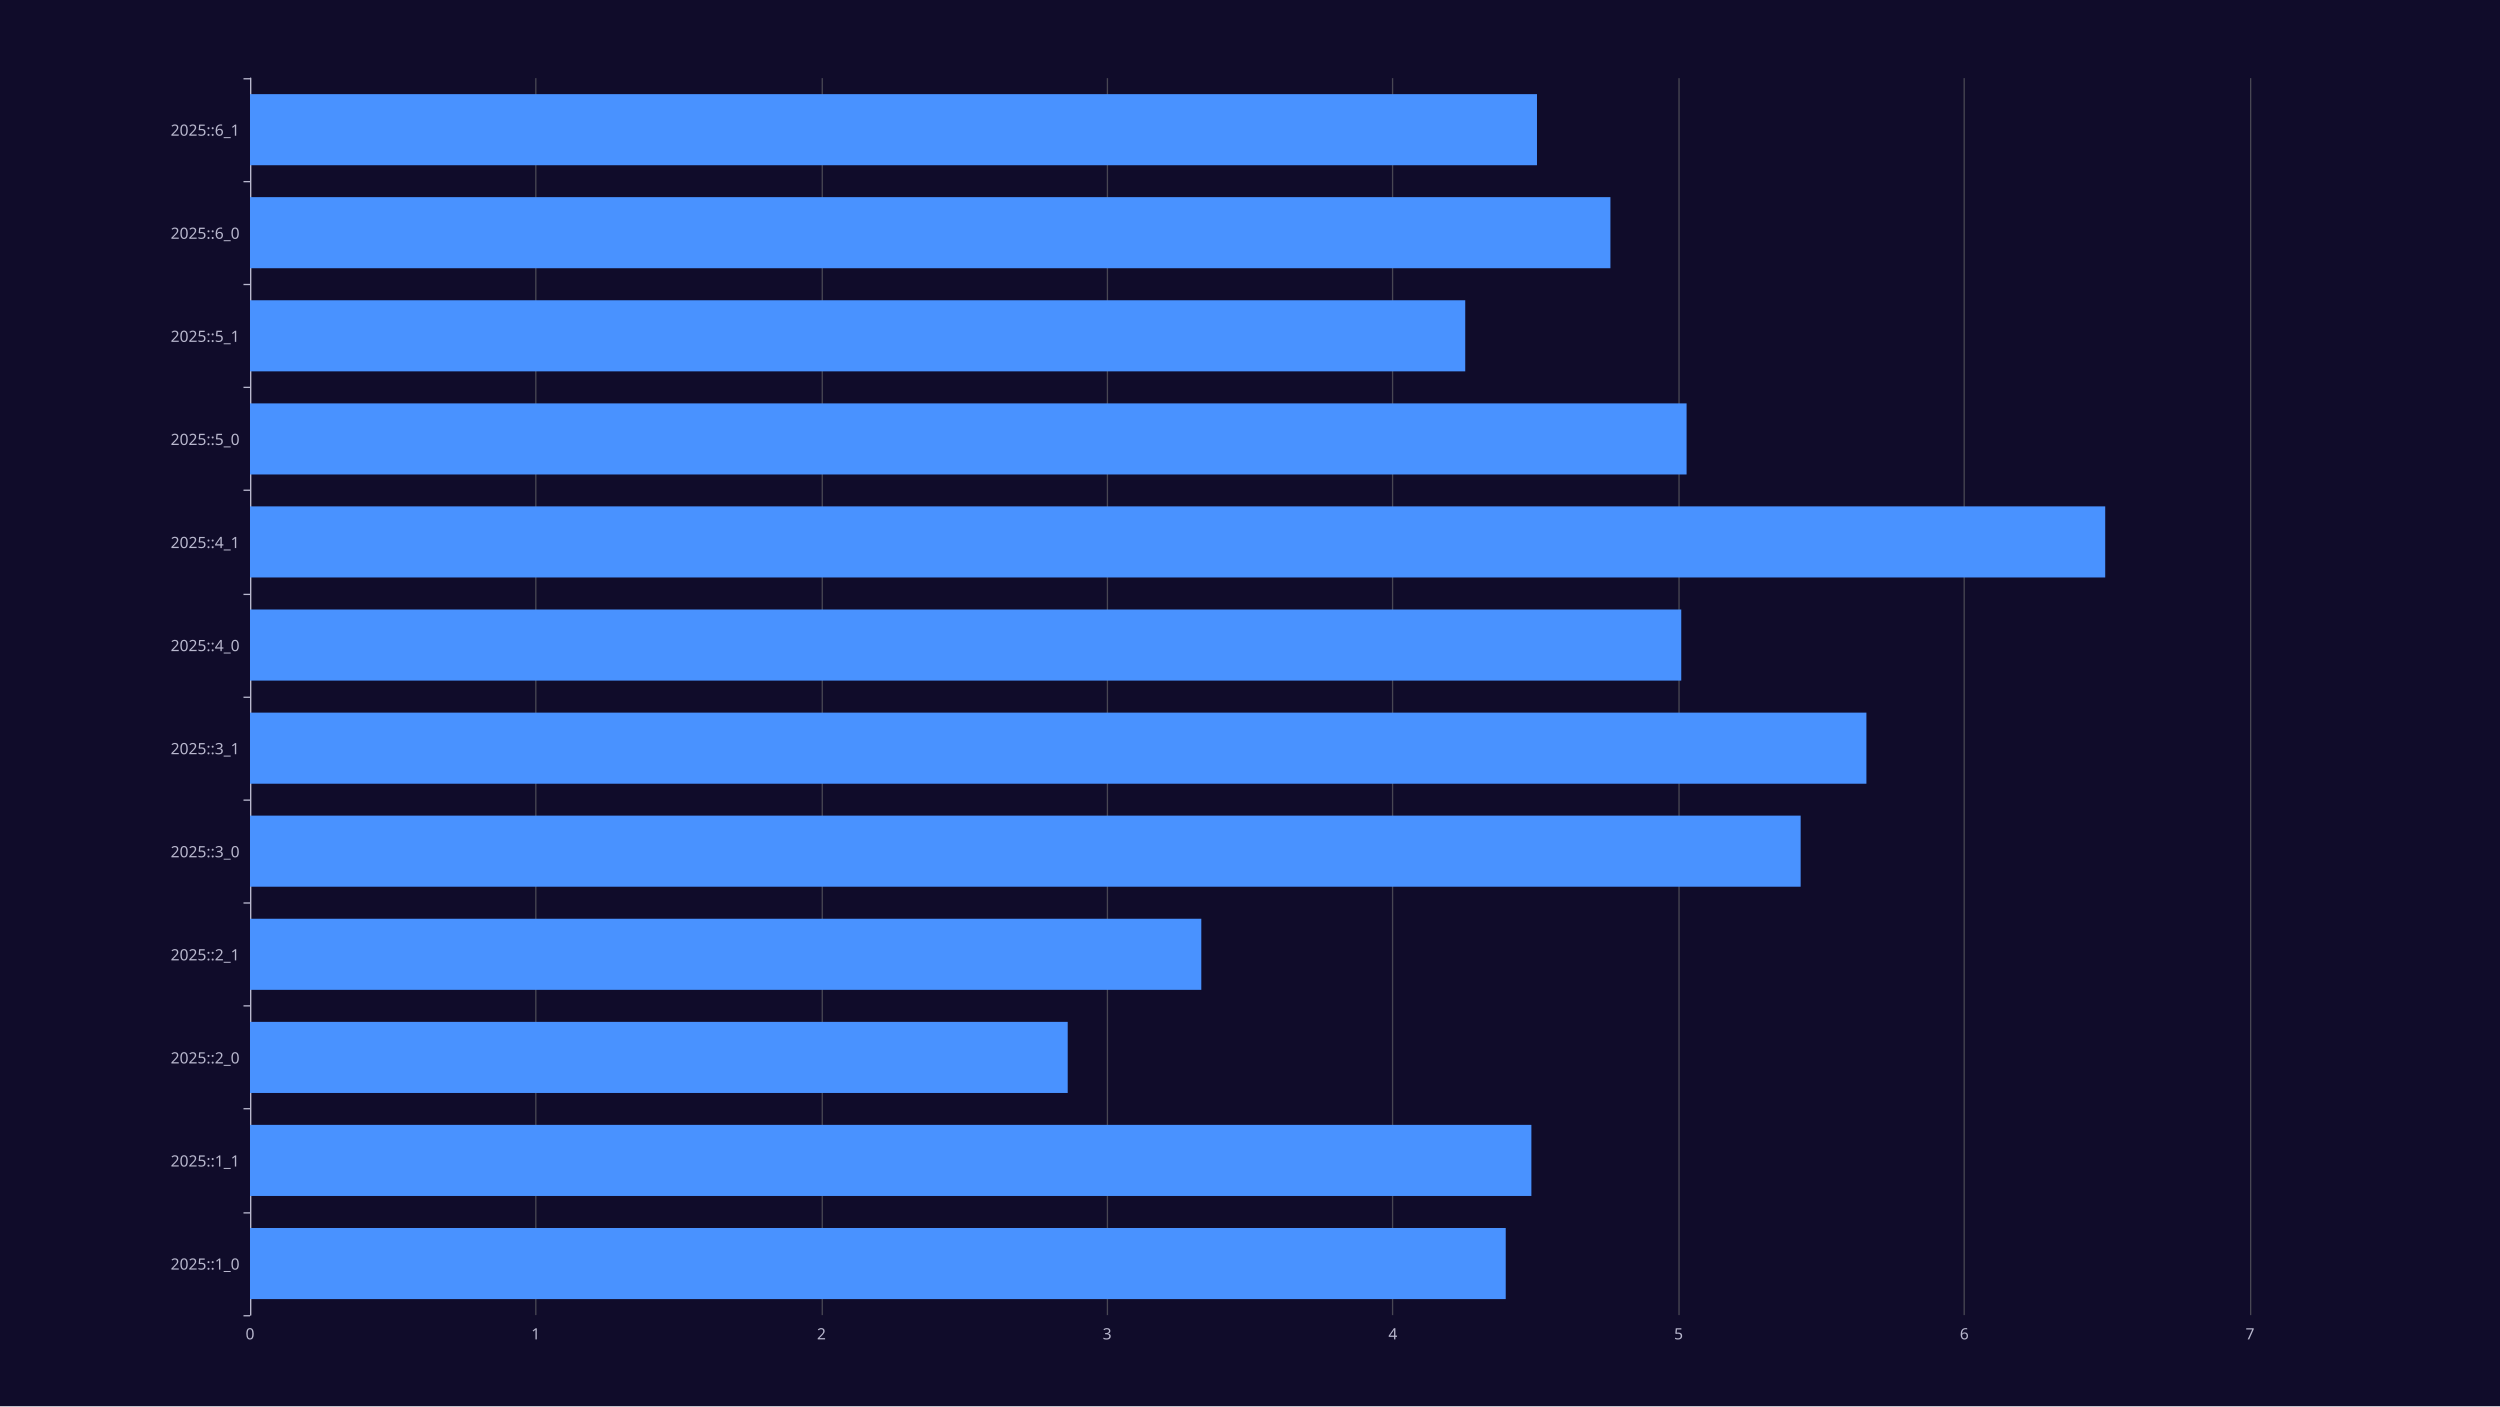
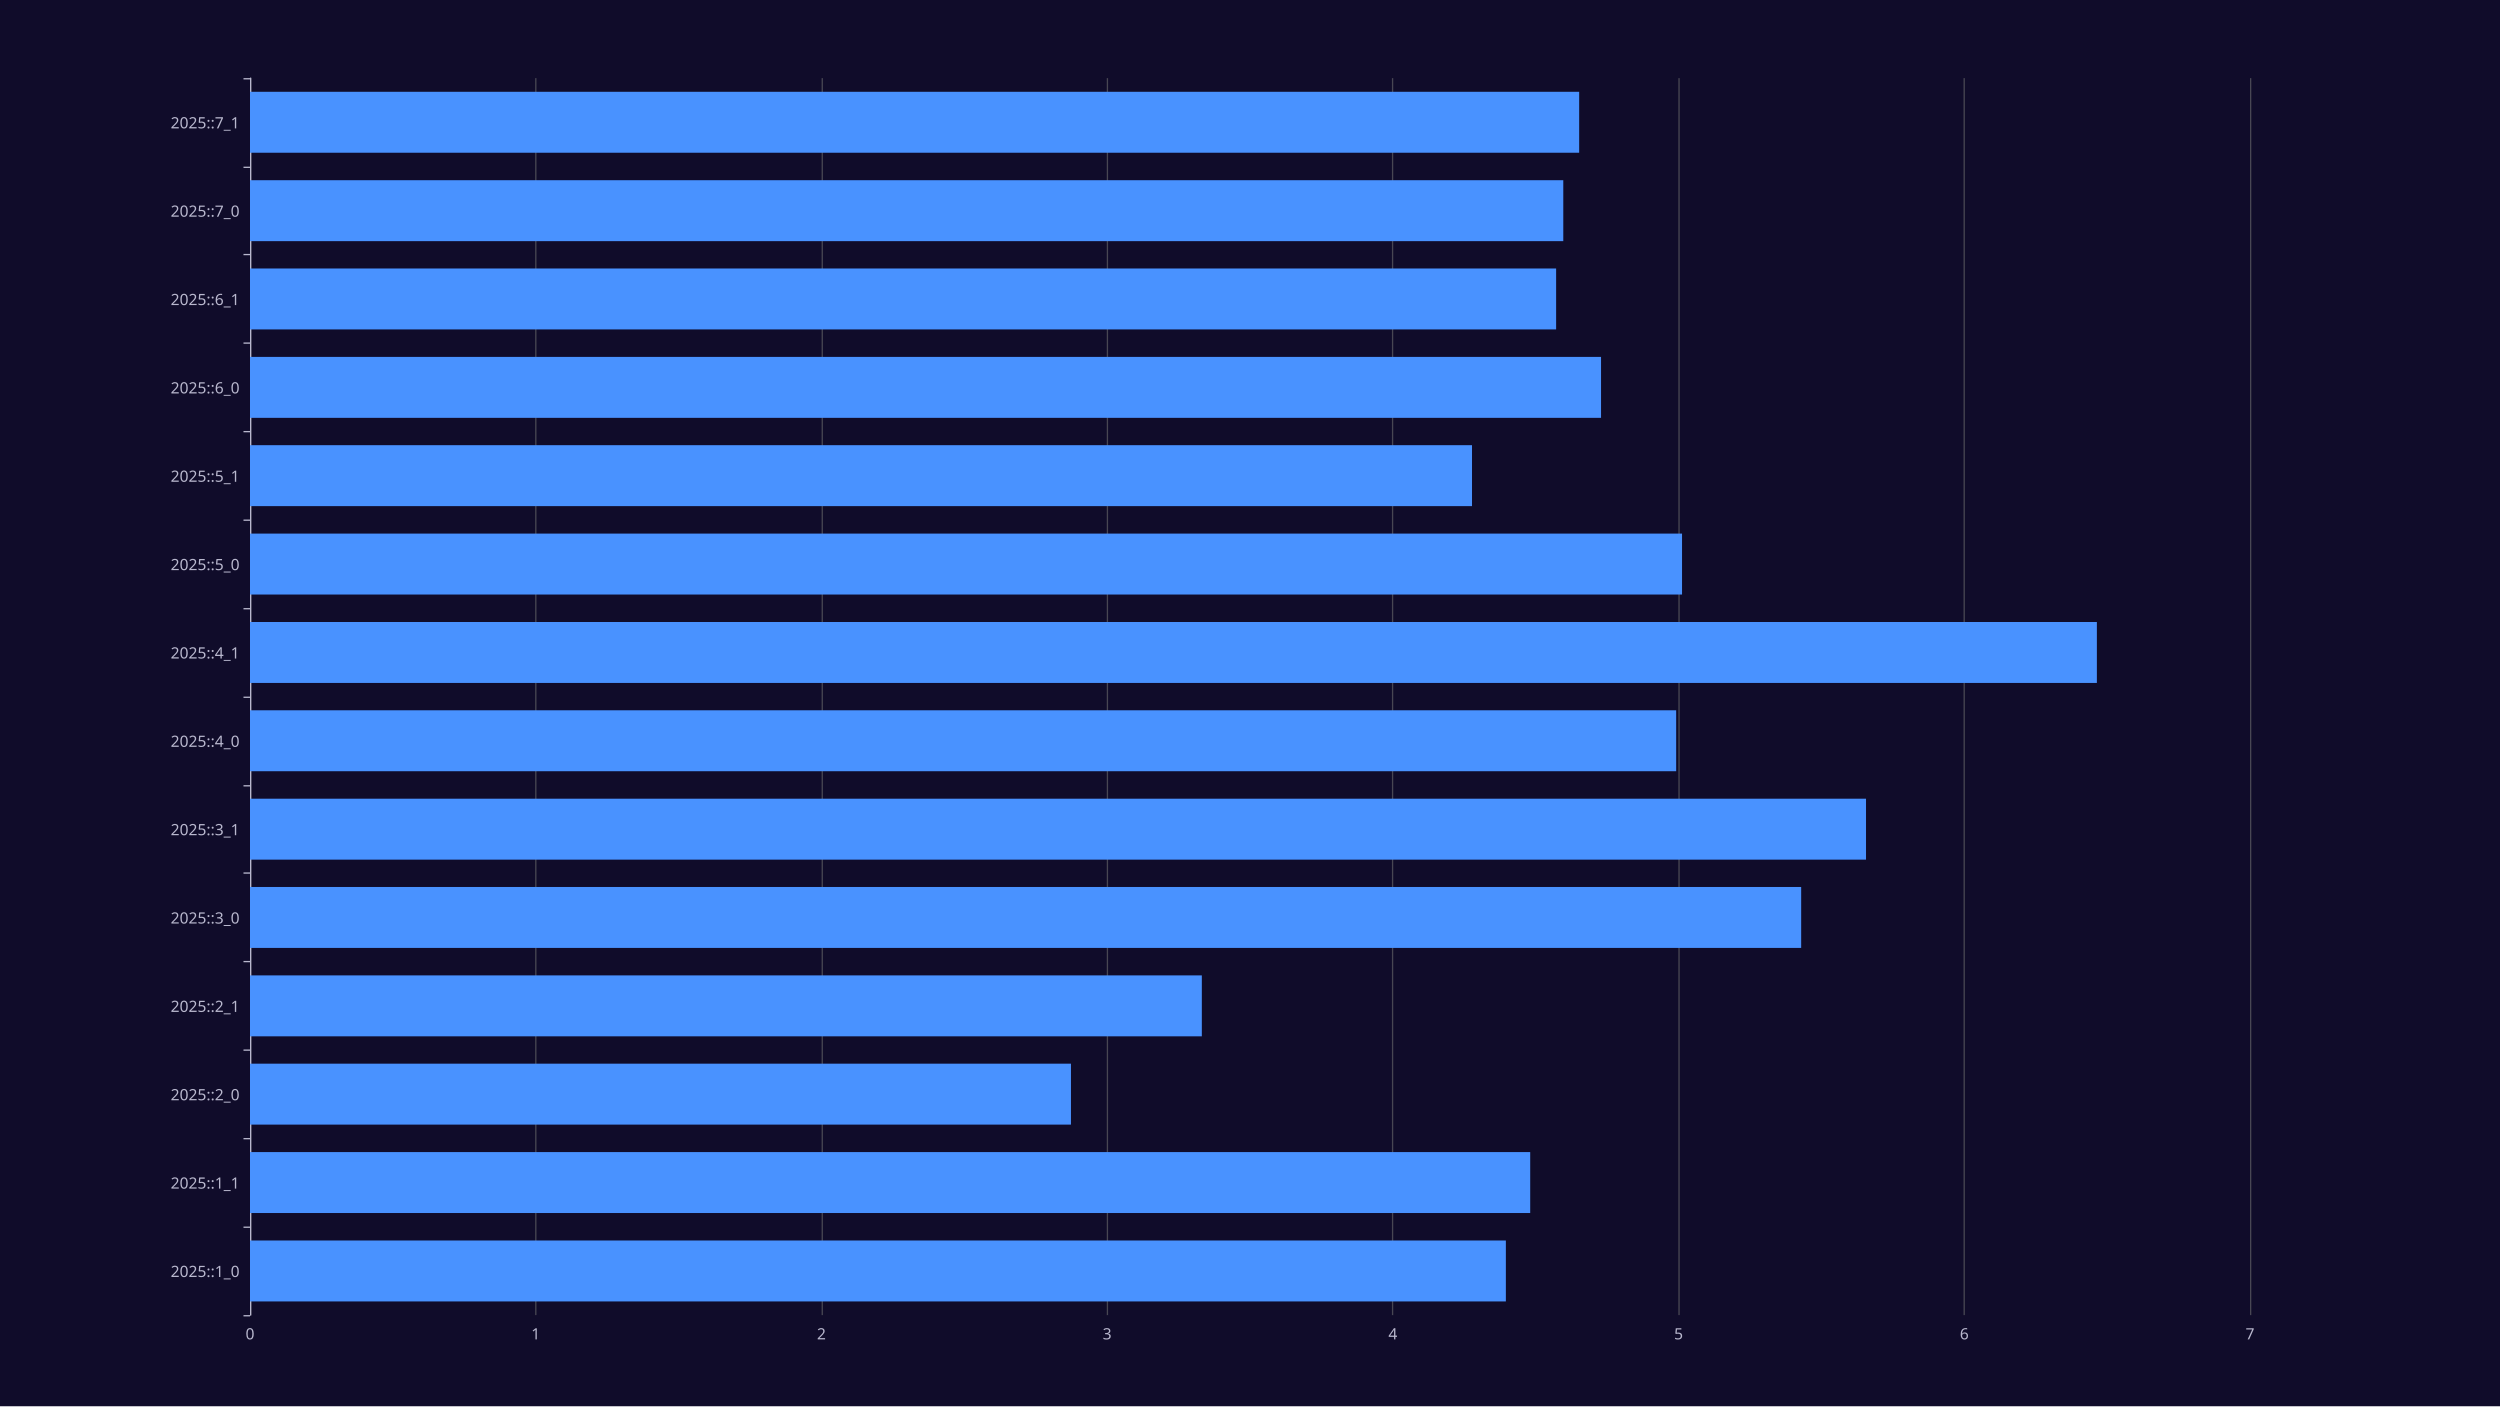
<svg xmlns="http://www.w3.org/2000/svg" width="1920" height="1080" version="1.1" baseProfile="full" viewBox="0 0 1920 1080">
  <rect width="1920" height="1080" x="0" y="0" fill="#100C2A" />
  <path d="M192.5 60L192.5 1010" fill="transparent" stroke="#484753" class="zr0-cls-0" />
  <path d="M411.5 60L411.5 1010" fill="transparent" stroke="#484753" class="zr0-cls-0" />
  <path d="M631.5 60L631.5 1010" fill="transparent" stroke="#484753" class="zr0-cls-0" />
  <path d="M850.5 60L850.5 1010" fill="transparent" stroke="#484753" class="zr0-cls-0" />
  <path d="M1069.5 60L1069.5 1010" fill="transparent" stroke="#484753" class="zr0-cls-0" />
  <path d="M1289.5 60L1289.5 1010" fill="transparent" stroke="#484753" class="zr0-cls-0" />
  <path d="M1508.5 60L1508.5 1010" fill="transparent" stroke="#484753" class="zr0-cls-0" />
  <path d="M1728.5 60L1728.5 1010" fill="transparent" stroke="#484753" class="zr0-cls-0" />
  <path d="M192.5 1010L192.5 60" fill="transparent" stroke="#B9B8CE" stroke-linecap="round" class="zr0-cls-0" />
  <path d="M192 1010.5L187 1010.5" fill="transparent" stroke="#B9B8CE" class="zr0-cls-0" />
-   <path d="M192 931.5L187 931.5" fill="transparent" stroke="#B9B8CE" class="zr0-cls-0" />
-   <path d="M192 851.5L187 851.5" fill="transparent" stroke="#B9B8CE" class="zr0-cls-0" />
-   <path d="M192 772.5L187 772.5" fill="transparent" stroke="#B9B8CE" class="zr0-cls-0" />
-   <path d="M192 693.5L187 693.5" fill="transparent" stroke="#B9B8CE" class="zr0-cls-0" />
-   <path d="M192 614.5L187 614.5" fill="transparent" stroke="#B9B8CE" class="zr0-cls-0" />
+   <path d="M192 942.5L187 942.5" fill="transparent" stroke="#B9B8CE" class="zr0-cls-0" />
+   <path d="M192 874.5L187 874.5" fill="transparent" stroke="#B9B8CE" class="zr0-cls-0" />
+   <path d="M192 806.5L187 806.5" fill="transparent" stroke="#B9B8CE" class="zr0-cls-0" />
+   <path d="M192 738.5L187 738.5" fill="transparent" stroke="#B9B8CE" class="zr0-cls-0" />
+   <path d="M192 670.5L187 670.5" fill="transparent" stroke="#B9B8CE" class="zr0-cls-0" />
+   <path d="M192 603.5L187 603.5" fill="transparent" stroke="#B9B8CE" class="zr0-cls-0" />
  <path d="M192 535.5L187 535.5" fill="transparent" stroke="#B9B8CE" class="zr0-cls-0" />
-   <path d="M192 456.5L187 456.5" fill="transparent" stroke="#B9B8CE" class="zr0-cls-0" />
-   <path d="M192 376.5L187 376.5" fill="transparent" stroke="#B9B8CE" class="zr0-cls-0" />
-   <path d="M192 297.5L187 297.5" fill="transparent" stroke="#B9B8CE" class="zr0-cls-0" />
-   <path d="M192 218.5L187 218.5" fill="transparent" stroke="#B9B8CE" class="zr0-cls-0" />
-   <path d="M192 139.5L187 139.5" fill="transparent" stroke="#B9B8CE" class="zr0-cls-0" />
+   <path d="M192 467.5L187 467.5" fill="transparent" stroke="#B9B8CE" class="zr0-cls-0" />
+   <path d="M192 399.5L187 399.5" fill="transparent" stroke="#B9B8CE" class="zr0-cls-0" />
+   <path d="M192 331.5L187 331.5" fill="transparent" stroke="#B9B8CE" class="zr0-cls-0" />
+   <path d="M192 263.5L187 263.5" fill="transparent" stroke="#B9B8CE" class="zr0-cls-0" />
+   <path d="M192 195.5L187 195.5" fill="transparent" stroke="#B9B8CE" class="zr0-cls-0" />
+   <path d="M192 128.5L187 128.5" fill="transparent" stroke="#B9B8CE" class="zr0-cls-0" />
  <path d="M192 60.5L187 60.5" fill="transparent" stroke="#B9B8CE" class="zr0-cls-0" />
-   <text dominant-baseline="central" text-anchor="end" style="font-size:12px;font-family:sans-serif;" transform="translate(184 970.4167)" fill="#B9B8CE">2025::1_0</text>
-   <text dominant-baseline="central" text-anchor="end" style="font-size:12px;font-family:sans-serif;" transform="translate(184 891.25)" fill="#B9B8CE">2025::1_1</text>
-   <text dominant-baseline="central" text-anchor="end" style="font-size:12px;font-family:sans-serif;" transform="translate(184 812.0833)" fill="#B9B8CE">2025::2_0</text>
-   <text dominant-baseline="central" text-anchor="end" style="font-size:12px;font-family:sans-serif;" transform="translate(184 732.9167)" fill="#B9B8CE">2025::2_1</text>
-   <text dominant-baseline="central" text-anchor="end" style="font-size:12px;font-family:sans-serif;" transform="translate(184 653.75)" fill="#B9B8CE">2025::3_0</text>
-   <text dominant-baseline="central" text-anchor="end" style="font-size:12px;font-family:sans-serif;" transform="translate(184 574.5833)" fill="#B9B8CE">2025::3_1</text>
-   <text dominant-baseline="central" text-anchor="end" style="font-size:12px;font-family:sans-serif;" transform="translate(184 495.4167)" fill="#B9B8CE">2025::4_0</text>
-   <text dominant-baseline="central" text-anchor="end" style="font-size:12px;font-family:sans-serif;" transform="translate(184 416.25)" fill="#B9B8CE">2025::4_1</text>
-   <text dominant-baseline="central" text-anchor="end" style="font-size:12px;font-family:sans-serif;" transform="translate(184 337.0833)" fill="#B9B8CE">2025::5_0</text>
-   <text dominant-baseline="central" text-anchor="end" style="font-size:12px;font-family:sans-serif;" transform="translate(184 257.9167)" fill="#B9B8CE">2025::5_1</text>
-   <text dominant-baseline="central" text-anchor="end" style="font-size:12px;font-family:sans-serif;" transform="translate(184 178.75)" fill="#B9B8CE">2025::6_0</text>
-   <text dominant-baseline="central" text-anchor="end" style="font-size:12px;font-family:sans-serif;" transform="translate(184 99.5833)" fill="#B9B8CE">2025::6_1</text>
+   <text dominant-baseline="central" text-anchor="end" style="font-size:12px;font-family:sans-serif;" transform="translate(184 976.0714)" fill="#B9B8CE">2025::1_0</text>
+   <text dominant-baseline="central" text-anchor="end" style="font-size:12px;font-family:sans-serif;" transform="translate(184 908.2143)" fill="#B9B8CE">2025::1_1</text>
+   <text dominant-baseline="central" text-anchor="end" style="font-size:12px;font-family:sans-serif;" transform="translate(184 840.3571)" fill="#B9B8CE">2025::2_0</text>
+   <text dominant-baseline="central" text-anchor="end" style="font-size:12px;font-family:sans-serif;" transform="translate(184 772.5)" fill="#B9B8CE">2025::2_1</text>
+   <text dominant-baseline="central" text-anchor="end" style="font-size:12px;font-family:sans-serif;" transform="translate(184 704.6429)" fill="#B9B8CE">2025::3_0</text>
+   <text dominant-baseline="central" text-anchor="end" style="font-size:12px;font-family:sans-serif;" transform="translate(184 636.7857)" fill="#B9B8CE">2025::3_1</text>
+   <text dominant-baseline="central" text-anchor="end" style="font-size:12px;font-family:sans-serif;" transform="translate(184 568.9286)" fill="#B9B8CE">2025::4_0</text>
+   <text dominant-baseline="central" text-anchor="end" style="font-size:12px;font-family:sans-serif;" transform="translate(184 501.0714)" fill="#B9B8CE">2025::4_1</text>
+   <text dominant-baseline="central" text-anchor="end" style="font-size:12px;font-family:sans-serif;" transform="translate(184 433.2143)" fill="#B9B8CE">2025::5_0</text>
+   <text dominant-baseline="central" text-anchor="end" style="font-size:12px;font-family:sans-serif;" transform="translate(184 365.3571)" fill="#B9B8CE">2025::5_1</text>
+   <text dominant-baseline="central" text-anchor="end" style="font-size:12px;font-family:sans-serif;" transform="translate(184 297.5)" fill="#B9B8CE">2025::6_0</text>
+   <text dominant-baseline="central" text-anchor="end" style="font-size:12px;font-family:sans-serif;" transform="translate(184 229.6429)" fill="#B9B8CE">2025::6_1</text>
+   <text dominant-baseline="central" text-anchor="end" style="font-size:12px;font-family:sans-serif;" transform="translate(184 161.7857)" fill="#B9B8CE">2025::7_0</text>
+   <text dominant-baseline="central" text-anchor="end" style="font-size:12px;font-family:sans-serif;" transform="translate(184 93.9286)" fill="#B9B8CE">2025::7_1</text>
  <text dominant-baseline="central" text-anchor="middle" style="font-size:12px;font-family:sans-serif;" y="6" transform="translate(192 1018)" fill="#B9B8CE">0</text>
  <text dominant-baseline="central" text-anchor="middle" style="font-size:12px;font-family:sans-serif;" y="6" transform="translate(411.4286 1018)" fill="#B9B8CE">1</text>
  <text dominant-baseline="central" text-anchor="middle" style="font-size:12px;font-family:sans-serif;" y="6" transform="translate(630.8571 1018)" fill="#B9B8CE">2</text>
  <text dominant-baseline="central" text-anchor="middle" style="font-size:12px;font-family:sans-serif;" y="6" transform="translate(850.2857 1018)" fill="#B9B8CE">3</text>
  <text dominant-baseline="central" text-anchor="middle" style="font-size:12px;font-family:sans-serif;" y="6" transform="translate(1069.714 1018)" fill="#B9B8CE">4</text>
  <text dominant-baseline="central" text-anchor="middle" style="font-size:12px;font-family:sans-serif;" y="6" transform="translate(1289.143 1018)" fill="#B9B8CE">5</text>
  <text dominant-baseline="central" text-anchor="middle" style="font-size:12px;font-family:sans-serif;" y="6" transform="translate(1508.571 1018)" fill="#B9B8CE">6</text>
  <text dominant-baseline="central" text-anchor="middle" style="font-size:12px;font-family:sans-serif;" y="6" transform="translate(1728 1018)" fill="#B9B8CE">7</text>
-   <path d="M192 943.1l964.4 0l0 54.6l-964.4 0Z" fill="#4992ff" ecmeta_series_index="0" ecmeta_data_index="0" ecmeta_ssr_type="chart" class="zr0-cls-1" />
-   <path d="M192 863.9l984.1 0l0 54.6l-984.1 0Z" fill="#4992ff" ecmeta_series_index="0" ecmeta_data_index="1" ecmeta_ssr_type="chart" class="zr0-cls-1" />
-   <path d="M192 784.8l628 0l0 54.6l-628 0Z" fill="#4992ff" ecmeta_series_index="0" ecmeta_data_index="2" ecmeta_ssr_type="chart" class="zr0-cls-1" />
-   <path d="M192 705.6l730.6 0l0 54.6l-730.6 0Z" fill="#4992ff" ecmeta_series_index="0" ecmeta_data_index="3" ecmeta_ssr_type="chart" class="zr0-cls-1" />
-   <path d="M192 626.4l1190.9 0l0 54.6l-1190.9 0Z" fill="#4992ff" ecmeta_series_index="0" ecmeta_data_index="4" ecmeta_ssr_type="chart" class="zr0-cls-1" />
-   <path d="M192 547.3l1241.4 0l0 54.6l-1241.4 0Z" fill="#4992ff" ecmeta_series_index="0" ecmeta_data_index="5" ecmeta_ssr_type="chart" class="zr0-cls-1" />
-   <path d="M192 468.1l1099.2 0l0 54.6l-1099.2 0Z" fill="#4992ff" ecmeta_series_index="0" ecmeta_data_index="6" ecmeta_ssr_type="chart" class="zr0-cls-1" />
-   <path d="M192 388.9l1424.8 0l0 54.6l-1424.8 0Z" fill="#4992ff" ecmeta_series_index="0" ecmeta_data_index="7" ecmeta_ssr_type="chart" class="zr0-cls-1" />
-   <path d="M192 309.8l1103.3 0l0 54.6l-1103.3 0Z" fill="#4992ff" ecmeta_series_index="0" ecmeta_data_index="8" ecmeta_ssr_type="chart" class="zr0-cls-1" />
-   <path d="M192 230.6l933.3 0l0 54.6l-933.3 0Z" fill="#4992ff" ecmeta_series_index="0" ecmeta_data_index="9" ecmeta_ssr_type="chart" class="zr0-cls-1" />
-   <path d="M192 151.4l1044.8 0l0 54.6l-1044.8 0Z" fill="#4992ff" ecmeta_series_index="0" ecmeta_data_index="10" ecmeta_ssr_type="chart" class="zr0-cls-1" />
-   <path d="M192 72.3l988.4 0l0 54.6l-988.4 0Z" fill="#4992ff" ecmeta_series_index="0" ecmeta_data_index="11" ecmeta_ssr_type="chart" class="zr0-cls-1" />
+   <path d="M192 952.7l964.5 0l0 46.8l-964.5 0Z" fill="#4992ff" ecmeta_series_index="0" ecmeta_data_index="0" ecmeta_ssr_type="chart" class="zr0-cls-1" />
+   <path d="M192 884.8l983.2 0l0 46.8l-983.2 0Z" fill="#4992ff" ecmeta_series_index="0" ecmeta_data_index="1" ecmeta_ssr_type="chart" class="zr0-cls-1" />
+   <path d="M192 816.9l630.5 0l0 46.8l-630.5 0Z" fill="#4992ff" ecmeta_series_index="0" ecmeta_data_index="2" ecmeta_ssr_type="chart" class="zr0-cls-1" />
+   <path d="M192 749.1l731 0l0 46.8l-731 0Z" fill="#4992ff" ecmeta_series_index="0" ecmeta_data_index="3" ecmeta_ssr_type="chart" class="zr0-cls-1" />
+   <path d="M192 681.2l1191.3 0l0 46.8l-1191.3 0Z" fill="#4992ff" ecmeta_series_index="0" ecmeta_data_index="4" ecmeta_ssr_type="chart" class="zr0-cls-1" />
+   <path d="M192 613.4l1241.1 0l0 46.8l-1241.1 0Z" fill="#4992ff" ecmeta_series_index="0" ecmeta_data_index="5" ecmeta_ssr_type="chart" class="zr0-cls-1" />
+   <path d="M192 545.5l1095.3 0l0 46.8l-1095.3 0Z" fill="#4992ff" ecmeta_series_index="0" ecmeta_data_index="6" ecmeta_ssr_type="chart" class="zr0-cls-1" />
+   <path d="M192 477.7l1418.4 0l0 46.8l-1418.4 0Z" fill="#4992ff" ecmeta_series_index="0" ecmeta_data_index="7" ecmeta_ssr_type="chart" class="zr0-cls-1" />
+   <path d="M192 409.8l1099.8 0l0 46.8l-1099.8 0Z" fill="#4992ff" ecmeta_series_index="0" ecmeta_data_index="8" ecmeta_ssr_type="chart" class="zr0-cls-1" />
+   <path d="M192 341.9l938.5 0l0 46.8l-938.5 0Z" fill="#4992ff" ecmeta_series_index="0" ecmeta_data_index="9" ecmeta_ssr_type="chart" class="zr0-cls-1" />
+   <path d="M192 274.1l1037.6 0l0 46.8l-1037.6 0Z" fill="#4992ff" ecmeta_series_index="0" ecmeta_data_index="10" ecmeta_ssr_type="chart" class="zr0-cls-1" />
+   <path d="M192 206.2l1003.1 0l0 46.8l-1003.1 0Z" fill="#4992ff" ecmeta_series_index="0" ecmeta_data_index="11" ecmeta_ssr_type="chart" class="zr0-cls-1" />
+   <path d="M192 138.4l1008.6 0l0 46.8l-1008.6 0Z" fill="#4992ff" ecmeta_series_index="0" ecmeta_data_index="12" ecmeta_ssr_type="chart" class="zr0-cls-1" />
+   <path d="M192 70.5l1020.8 0l0 46.8l-1020.8 0Z" fill="#4992ff" ecmeta_series_index="0" ecmeta_data_index="13" ecmeta_ssr_type="chart" class="zr0-cls-1" />
  <style>
.zr0-cls-0:hover {
pointer-events:none;
}
.zr0-cls-1:hover {
cursor:pointer;
fill:rgba(80,160,255,1);
}



</style>
</svg>
